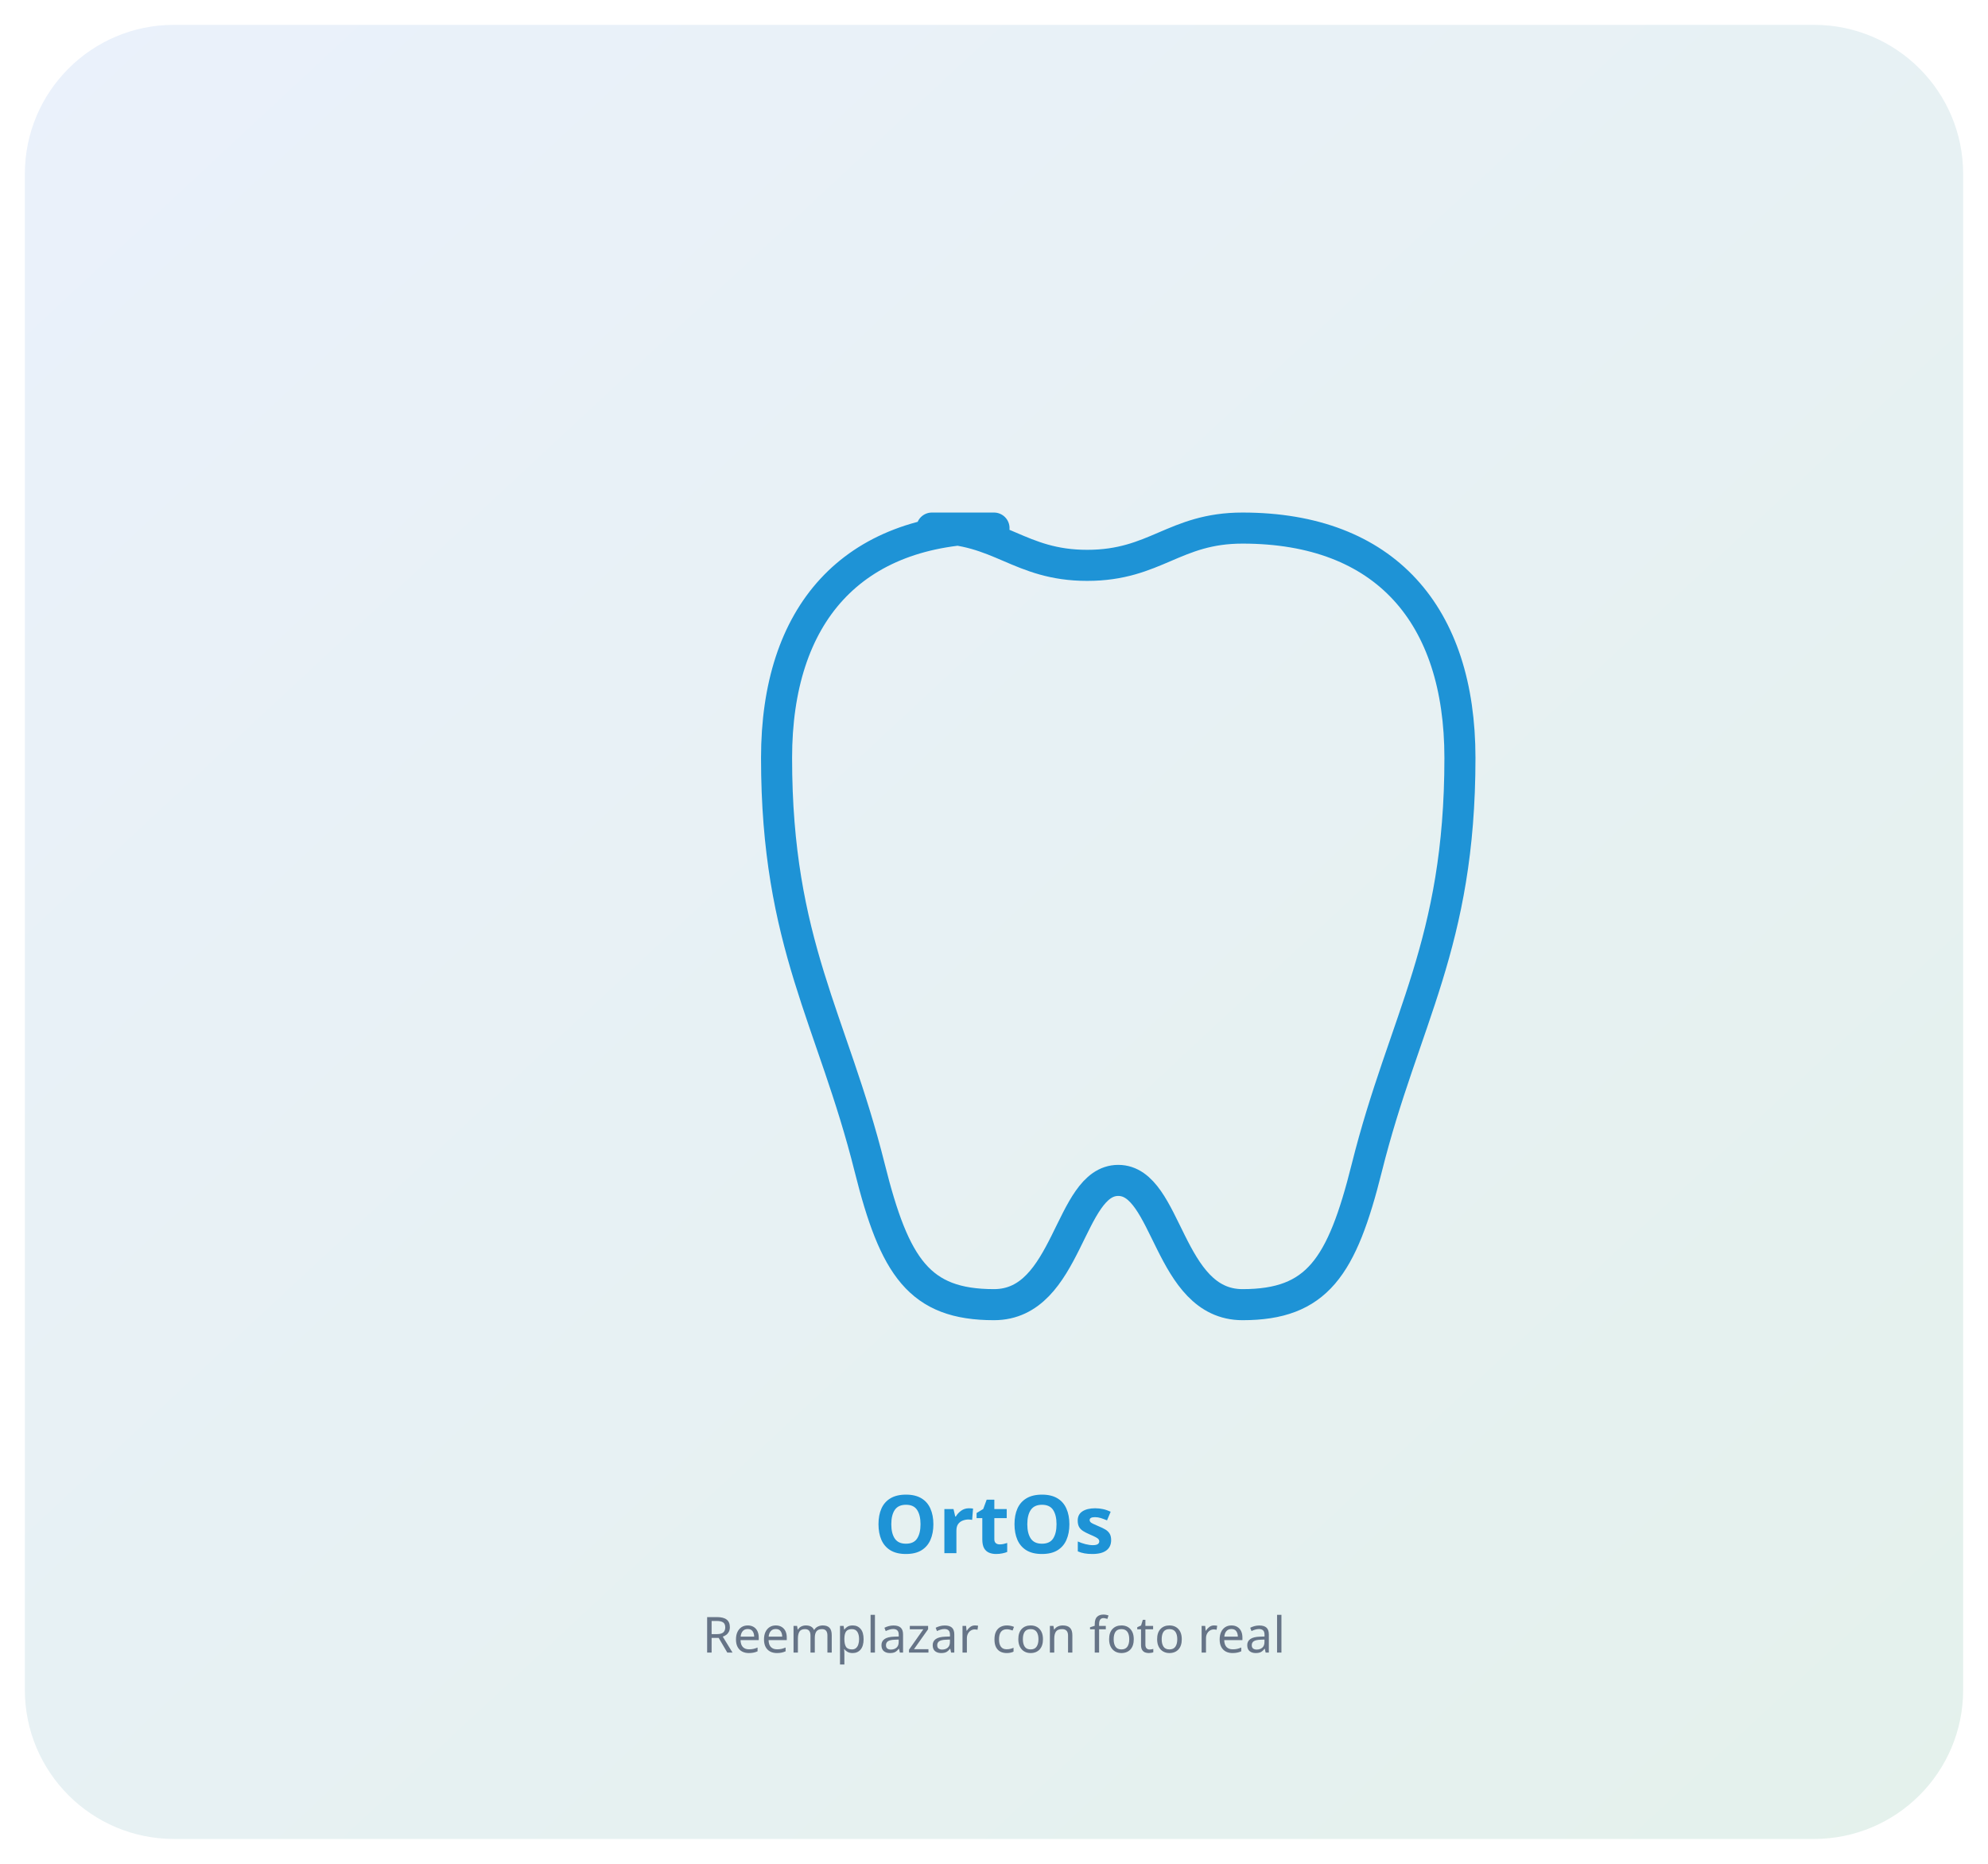
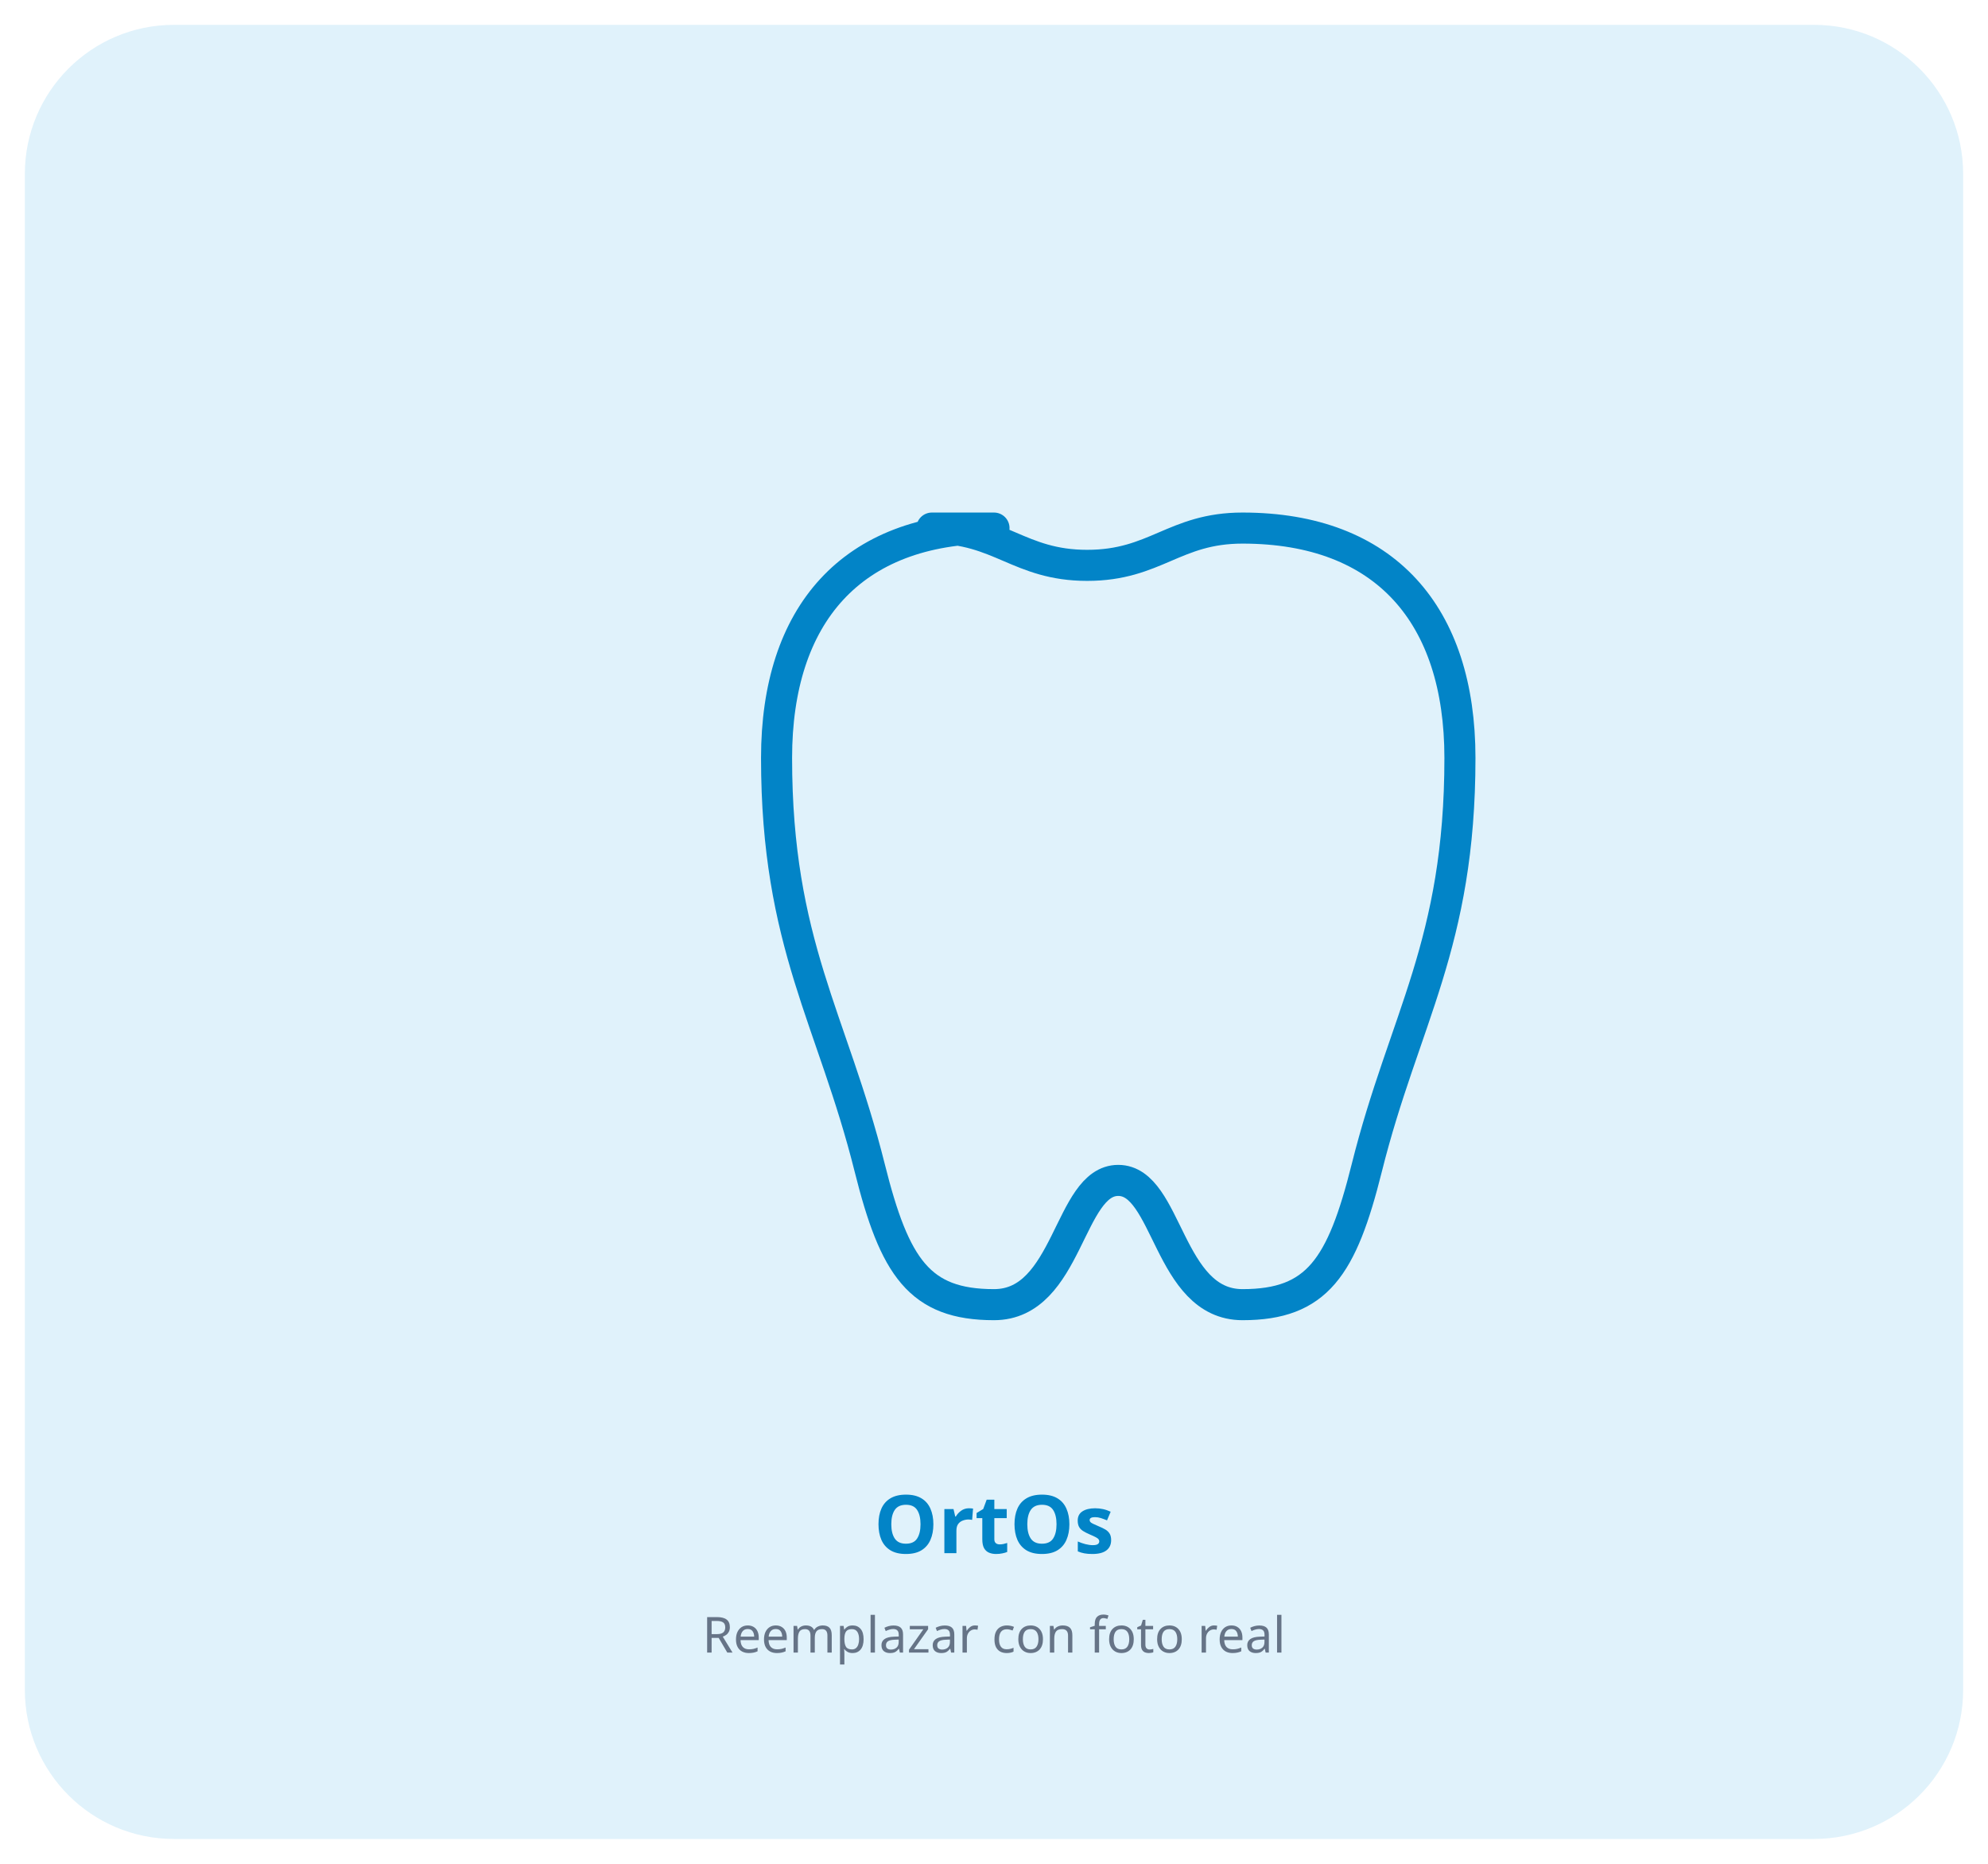
<svg xmlns="http://www.w3.org/2000/svg" viewBox="0 0 640 600" role="img" aria-label="Imagen de portada pendiente">
-   <defs>
-     <linearGradient id="g" x1="0" y1="0" x2="1" y2="1">
-       <stop offset="0" stop-color="#eaf1fb" />
-       <stop offset="1" stop-color="#e4f1ec" />
-     </linearGradient>
-   </defs>
-   <rect x="8" y="8" width="624" height="584" rx="48" fill="url(#g)" />
-   <path d="M320 170c-46 0-70 28-70 74 0 60 18 84 30 132 8 32 16 44 40 44s24-40 40-40 16 40 40 40 32-12 40-44c12-48 30-72 30-132 0-46-24-74-70-74-22 0-28 12-50 12s-28-12-50-12z" fill="none" stroke="#1e93d6" stroke-width="10" stroke-linejoin="round" />
-   <text x="320" y="500" text-anchor="middle" font-family="Poppins, sans-serif" font-size="26" font-weight="700" fill="#1e93d6">OrtOs</text>
+   <rect x="8" y="8" width="624" height="584" rx="48" fill="#e0f2fb" />
+   <path d="M320 170c-46 0-70 28-70 74 0 60 18 84 30 132 8 32 16 44 40 44s24-40 40-40 16 40 40 40 32-12 40-44c12-48 30-72 30-132 0-46-24-74-70-74-22 0-28 12-50 12s-28-12-50-12z" fill="none" stroke="#0284c7" stroke-width="10" stroke-linejoin="round" />
+   <text x="320" y="500" text-anchor="middle" font-family="Poppins, sans-serif" font-size="26" font-weight="700" fill="#0284c7">OrtOs</text>
  <text x="320" y="532" text-anchor="middle" font-family="Poppins, sans-serif" font-size="16" fill="#667487">Reemplazar con foto real</text>
</svg>
